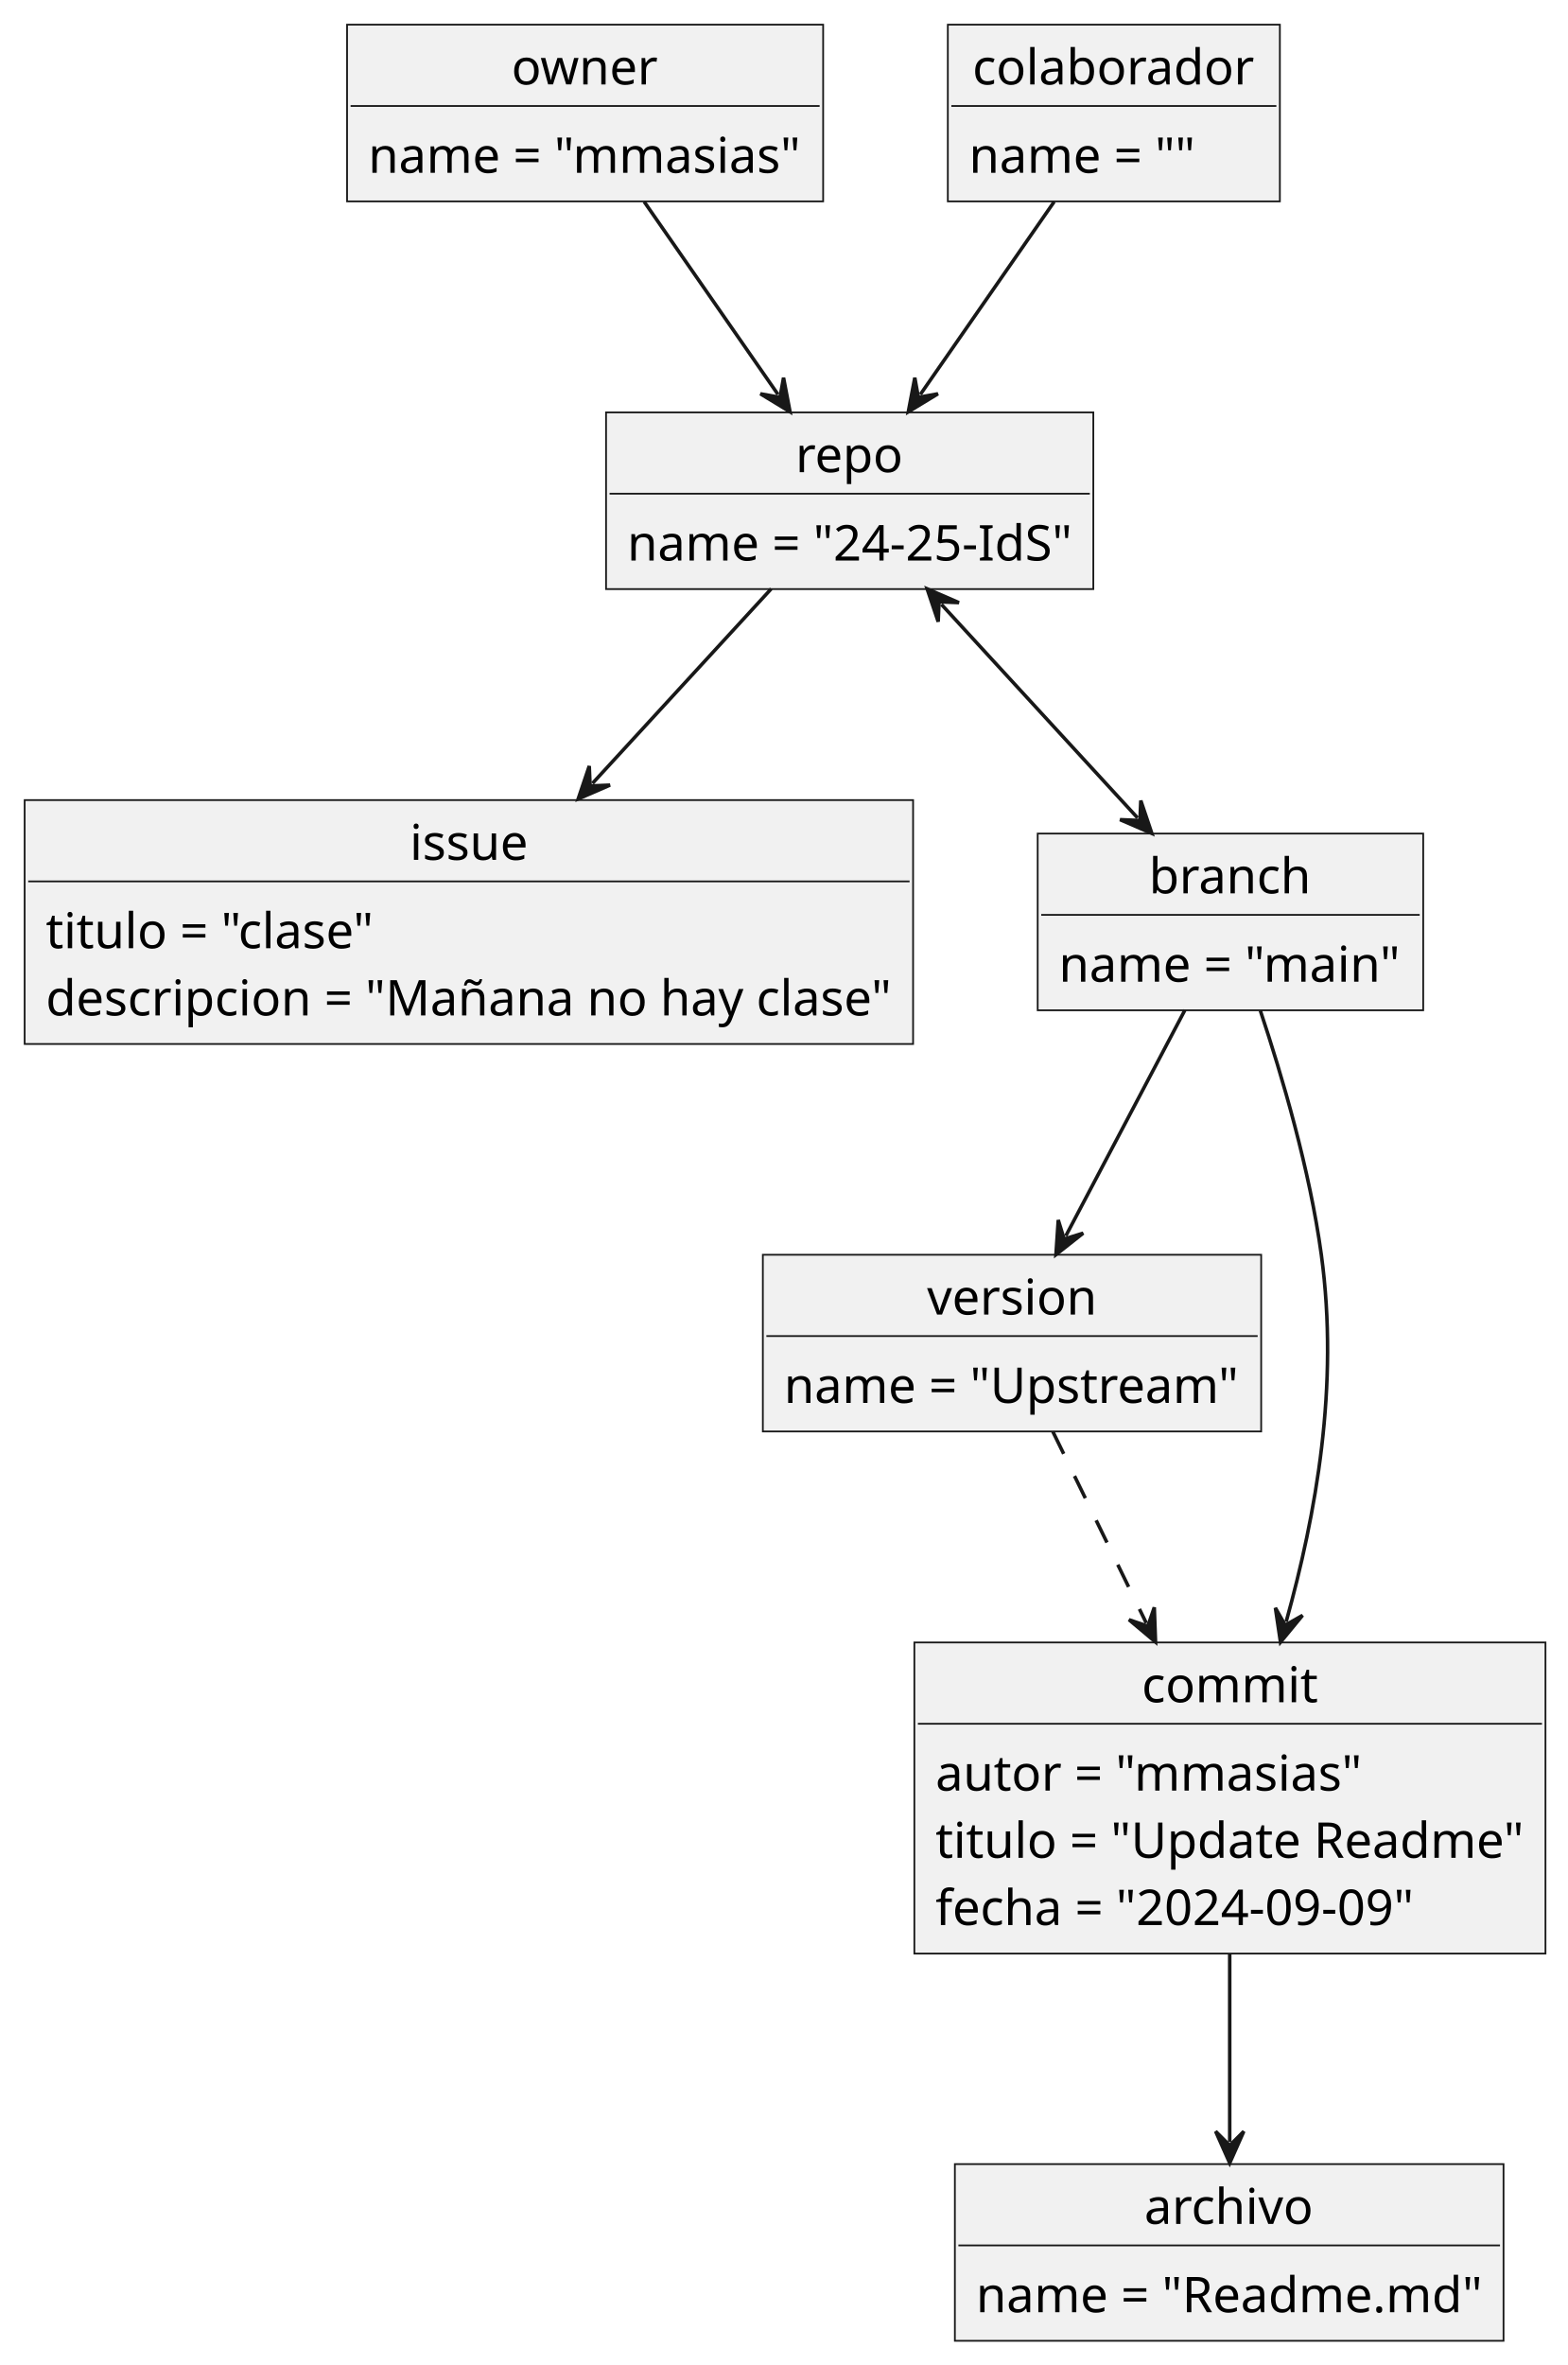
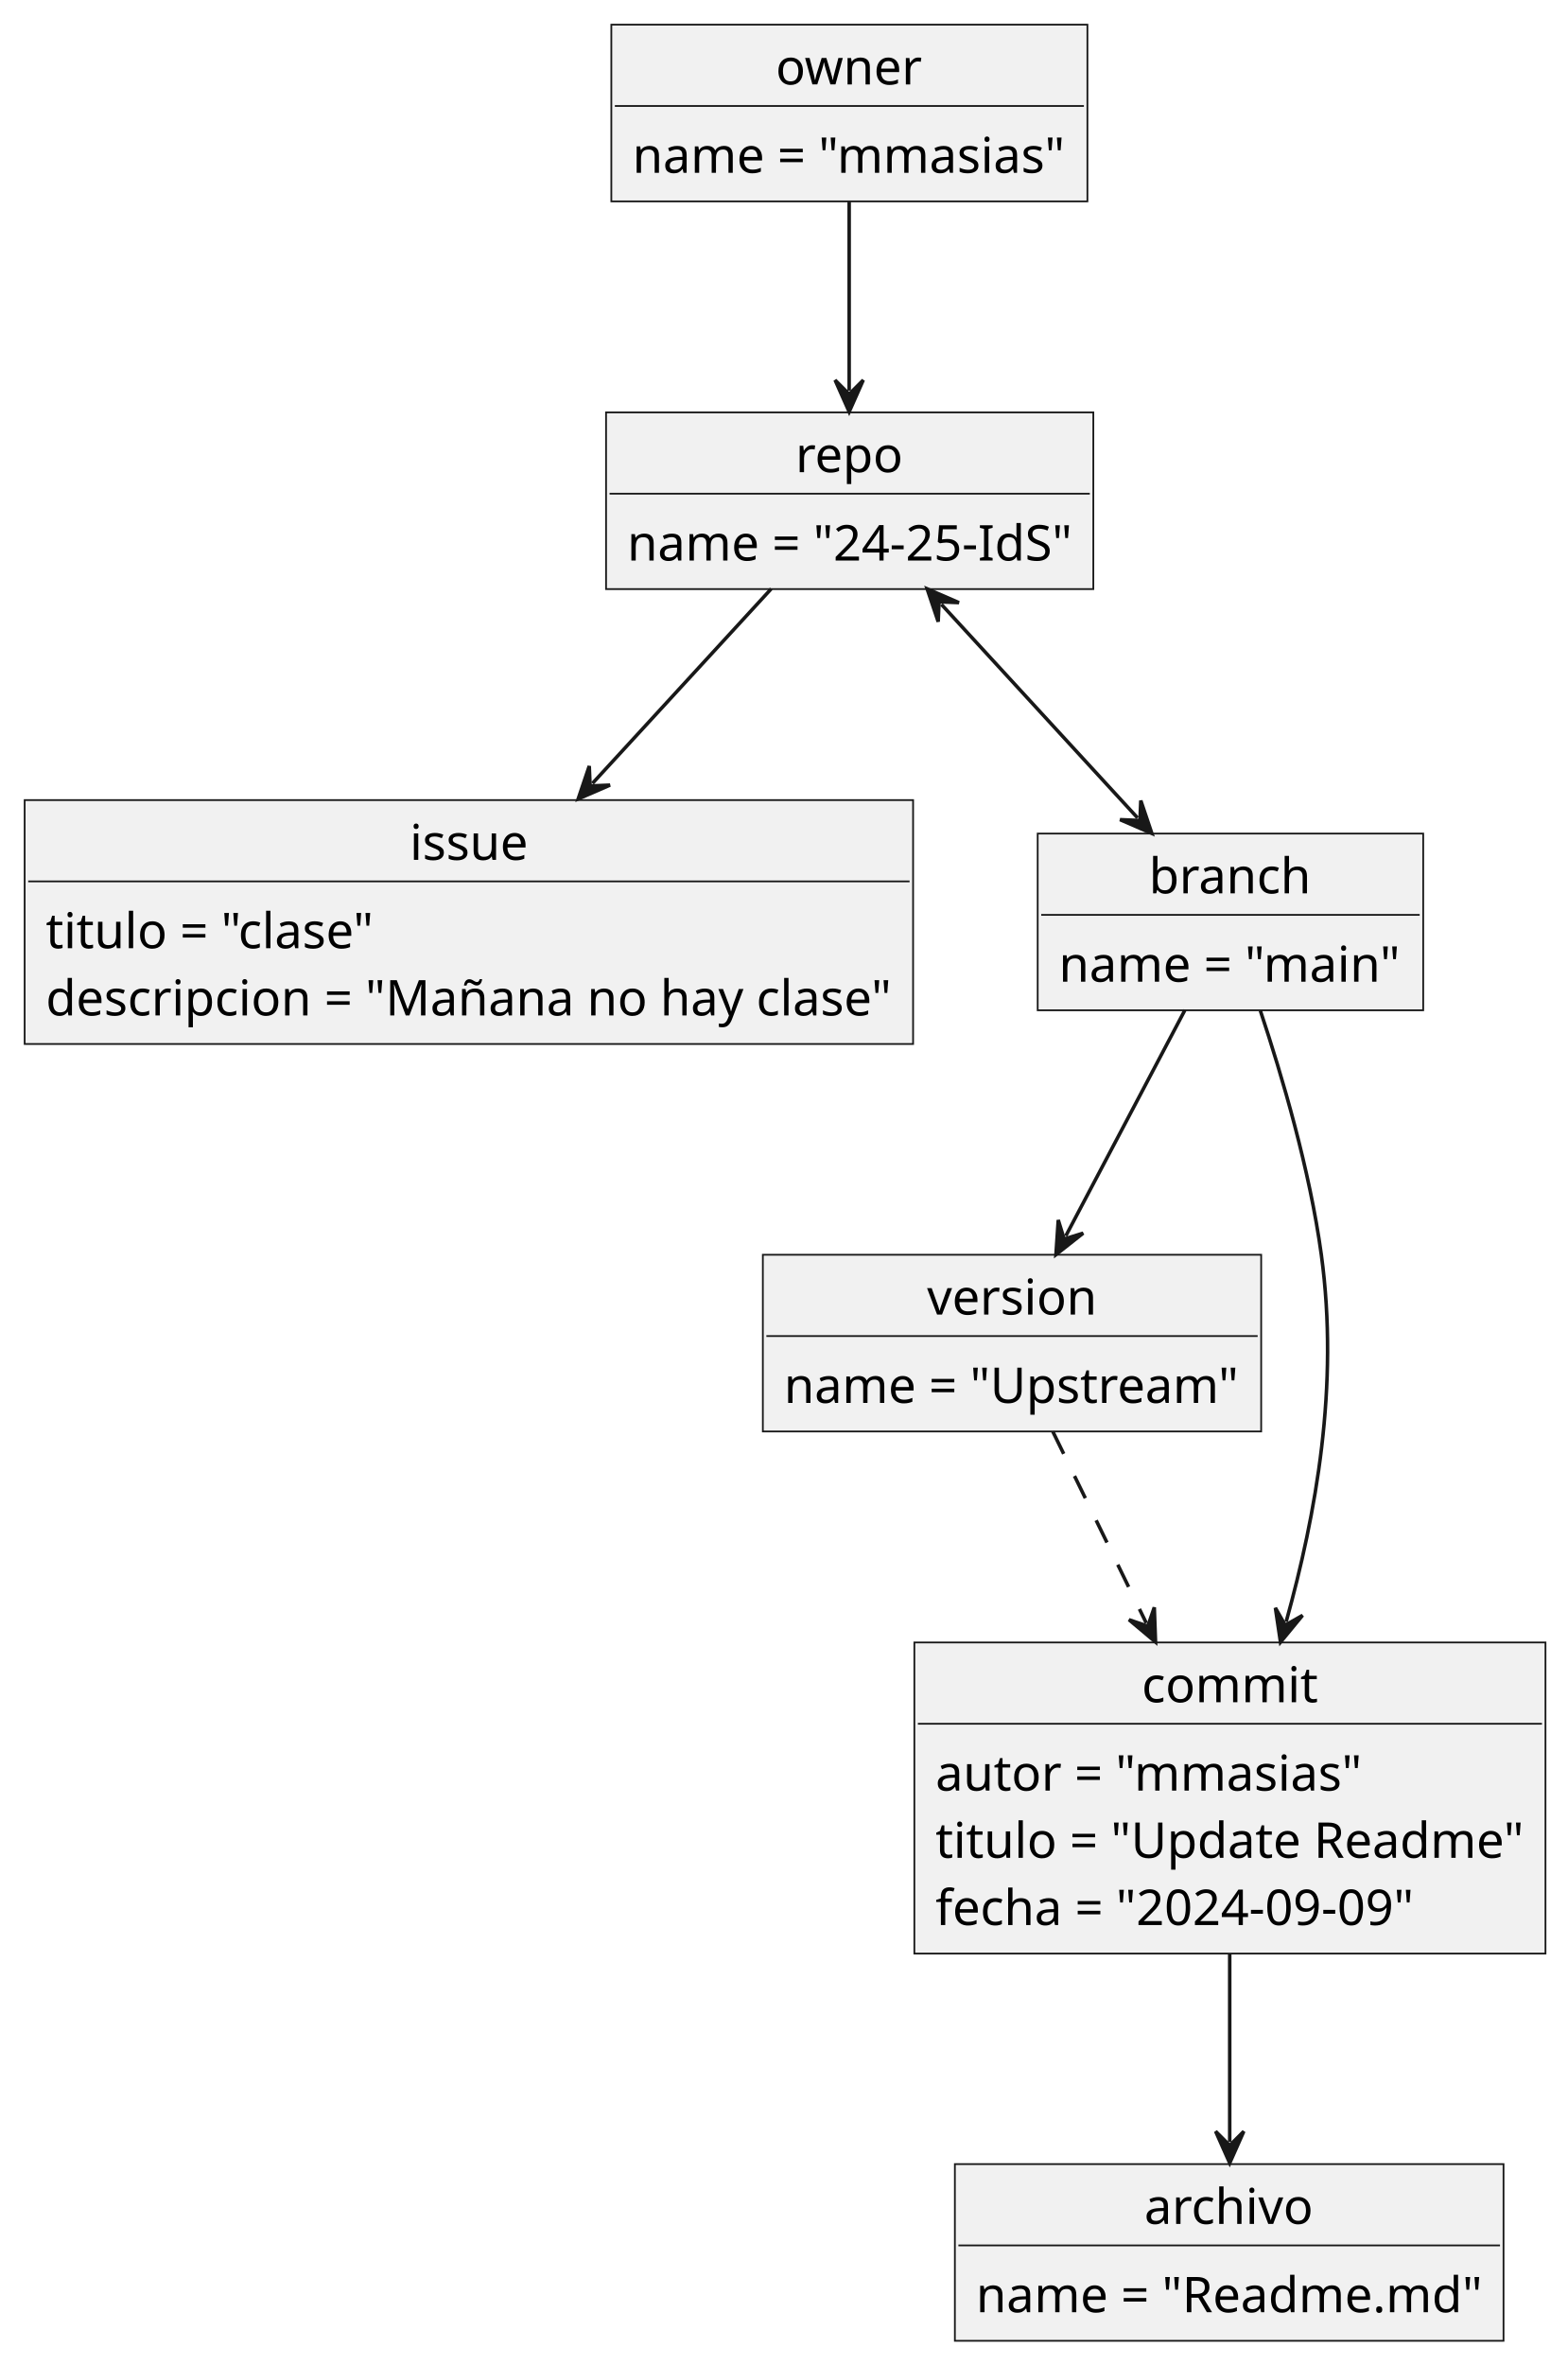
<svg xmlns="http://www.w3.org/2000/svg" contentStyleType="text/css" height="671px" preserveAspectRatio="none" style="width:445px;height:671px;background:#FFFFFF;" version="1.1" viewBox="0 0 445 671" width="445px" zoomAndPan="magnify">
  <defs />
  <g>
    <g id="elem_owner">
-       <rect fill="#F1F1F1" height="50.136" style="stroke:#181818;stroke-width:0.5;" width="135.115" x="98.5" y="7" />
-       <text fill="#000000" font-family="sans-serif" font-size="14" lengthAdjust="spacing" textLength="41.804" x="145.156" y="23.966">owner</text>
-       <line style="stroke:#181818;stroke-width:0.5;" x1="99.5" x2="232.615" y1="30.068" y2="30.068" />
-       <text fill="#000000" font-family="sans-serif" font-size="14" lengthAdjust="spacing" textLength="123.115" x="104.5" y="49.034">name = "mmasias"</text>
-     </g>
-     <g id="elem_colaborador">
-       <rect fill="#F1F1F1" height="50.136" style="stroke:#181818;stroke-width:0.5;" width="94.234" x="269" y="7" />
-       <text fill="#000000" font-family="sans-serif" font-size="14" lengthAdjust="spacing" textLength="80.234" x="276" y="23.966">colaborador</text>
-       <line style="stroke:#181818;stroke-width:0.5;" x1="270" x2="362.234" y1="30.068" y2="30.068" />
-       <text fill="#000000" font-family="sans-serif" font-size="14" lengthAdjust="spacing" textLength="64.204" x="275" y="49.034">name = ""</text>
+       <rect fill="#F1F1F1" height="50.136" style="stroke:#181818;stroke-width:0.5;" width="135.115" x="173.5" y="7" />
+       <text fill="#000000" font-family="sans-serif" font-size="14" lengthAdjust="spacing" textLength="41.804" x="220.156" y="23.966">owner</text>
+       <line style="stroke:#181818;stroke-width:0.5;" x1="174.5" x2="307.615" y1="30.068" y2="30.068" />
+       <text fill="#000000" font-family="sans-serif" font-size="14" lengthAdjust="spacing" textLength="123.115" x="179.5" y="49.034">name = "mmasias"</text>
    </g>
    <g id="elem_repo">
      <rect fill="#F1F1F1" height="50.136" style="stroke:#181818;stroke-width:0.5;" width="138.293" x="172" y="117" />
      <text fill="#000000" font-family="sans-serif" font-size="14" lengthAdjust="spacing" textLength="30.758" x="225.768" y="133.966">repo</text>
      <line style="stroke:#181818;stroke-width:0.5;" x1="173" x2="309.293" y1="140.068" y2="140.068" />
      <text fill="#000000" font-family="sans-serif" font-size="14" lengthAdjust="spacing" textLength="126.293" x="178" y="159.034">name = "24-25-IdS"</text>
    </g>
    <g id="elem_issue">
      <rect fill="#F1F1F1" height="69.204" style="stroke:#181818;stroke-width:0.5;" width="252.141" x="7" y="227" />
      <text fill="#000000" font-family="sans-serif" font-size="14" lengthAdjust="spacing" textLength="33.572" x="116.285" y="243.966">issue</text>
      <line style="stroke:#181818;stroke-width:0.5;" x1="8" x2="258.141" y1="250.068" y2="250.068" />
      <text fill="#000000" font-family="sans-serif" font-size="14" lengthAdjust="spacing" textLength="93.954" x="13" y="269.034">titulo = "clase"</text>
      <text fill="#000000" font-family="sans-serif" font-size="14" lengthAdjust="spacing" textLength="240.141" x="13" y="288.102">descripcion = "Mañana no hay clase"</text>
    </g>
    <g id="elem_branch">
      <rect fill="#F1F1F1" height="50.136" style="stroke:#181818;stroke-width:0.5;" width="109.412" x="294.5" y="236.5" />
      <text fill="#000000" font-family="sans-serif" font-size="14" lengthAdjust="spacing" textLength="46.27" x="326.071" y="253.466">branch</text>
      <line style="stroke:#181818;stroke-width:0.5;" x1="295.5" x2="402.912" y1="259.568" y2="259.568" />
      <text fill="#000000" font-family="sans-serif" font-size="14" lengthAdjust="spacing" textLength="97.412" x="300.5" y="278.534">name = "main"</text>
    </g>
    <g id="elem_version">
      <rect fill="#F1F1F1" height="50.136" style="stroke:#181818;stroke-width:0.5;" width="141.429" x="216.5" y="356" />
      <text fill="#000000" font-family="sans-serif" font-size="14" lengthAdjust="spacing" textLength="48.23" x="263.1" y="372.966">version</text>
      <line style="stroke:#181818;stroke-width:0.5;" x1="217.5" x2="356.93" y1="379.068" y2="379.068" />
      <text fill="#000000" font-family="sans-serif" font-size="14" lengthAdjust="spacing" textLength="129.429" x="222.5" y="398.034">name = "Upstream"</text>
    </g>
    <g id="elem_commit">
      <rect fill="#F1F1F1" height="88.272" style="stroke:#181818;stroke-width:0.5;" width="179.117" x="259.5" y="466" />
      <text fill="#000000" font-family="sans-serif" font-size="14" lengthAdjust="spacing" textLength="50.036" x="324.041" y="482.966">commit</text>
      <line style="stroke:#181818;stroke-width:0.5;" x1="260.5" x2="437.617" y1="489.068" y2="489.068" />
      <text fill="#000000" font-family="sans-serif" font-size="14" lengthAdjust="spacing" textLength="121.436" x="265.5" y="508.034">autor = "mmasias"</text>
      <text fill="#000000" font-family="sans-serif" font-size="14" lengthAdjust="spacing" textLength="167.117" x="265.5" y="527.102">titulo = "Update Readme"</text>
      <text fill="#000000" font-family="sans-serif" font-size="14" lengthAdjust="spacing" textLength="135.729" x="265.5" y="546.17">fecha = "2024-09-09"</text>
    </g>
    <g id="elem_archivo">
      <rect fill="#F1F1F1" height="50.136" style="stroke:#181818;stroke-width:0.5;" width="155.709" x="271" y="614" />
      <text fill="#000000" font-family="sans-serif" font-size="14" lengthAdjust="spacing" textLength="48.202" x="324.754" y="630.966">archivo</text>
      <line style="stroke:#181818;stroke-width:0.5;" x1="272" x2="425.709" y1="637.068" y2="637.068" />
      <text fill="#000000" font-family="sans-serif" font-size="14" lengthAdjust="spacing" textLength="143.709" x="277" y="656.034">name = "Readme.md"</text>
    </g>
    <g id="link_owner_repo">
-       <path codeLine="23" d="M182.83,57.24 C195.18,75.02 208.468,94.151 220.798,111.911 " fill="none" id="owner-to-repo" style="stroke:#181818;stroke-width:1.0;" />
-       <polygon fill="#181818" points="224.22,116.84,222.373,107.166,221.369,112.733,215.802,111.728,224.22,116.84" style="stroke:#181818;stroke-width:1.0;" />
-     </g>
-     <g id="link_colaborador_repo">
-       <path codeLine="24" d="M299.17,57.24 C286.82,75.02 273.532,94.151 261.202,111.911 " fill="none" id="colaborador-to-repo" style="stroke:#181818;stroke-width:1.0;" />
-       <polygon fill="#181818" points="257.78,116.84,266.198,111.728,260.632,112.733,259.627,107.166,257.78,116.84" style="stroke:#181818;stroke-width:1.0;" />
+       <path codeLine="21" d="M241,57.24 C241,75.02 241,93.08 241,110.84 " fill="none" id="owner-to-repo" style="stroke:#181818;stroke-width:1.0;" />
+       <polygon fill="#181818" points="241,116.84,245,107.84,241,111.84,237,107.84,241,116.84" style="stroke:#181818;stroke-width:1.0;" />
    </g>
    <g id="link_repo_branch">
-       <path codeLine="25" d="M267.179,171.479 C285.809,191.759 304.22,211.782 322.85,232.052 " fill="none" id="repo-branch" style="stroke:#181818;stroke-width:1.0;" />
+       <path codeLine="22" d="M267.179,171.479 C285.809,191.759 304.22,211.782 322.85,232.052 " fill="none" id="repo-branch" style="stroke:#181818;stroke-width:1.0;" />
      <polygon fill="#181818" points="263.12,167.06,266.263,176.394,266.503,170.742,272.154,170.982,263.12,167.06" style="stroke:#181818;stroke-width:1.0;" />
      <polygon fill="#181818" points="326.91,236.47,323.765,227.137,323.526,232.789,317.875,232.55,326.91,236.47" style="stroke:#181818;stroke-width:1.0;" />
    </g>
    <g id="link_repo_issue">
-       <path codeLine="26" d="M218.88,167.06 C203.09,184.25 185.67,203.193 168.15,222.253 " fill="none" id="repo-to-issue" style="stroke:#181818;stroke-width:1.0;" />
+       <path codeLine="23" d="M218.88,167.06 C203.09,184.25 185.67,203.193 168.15,222.253 " fill="none" id="repo-to-issue" style="stroke:#181818;stroke-width:1.0;" />
      <polygon fill="#181818" points="164.09,226.67,173.125,222.751,167.474,222.989,167.236,217.337,164.09,226.67" style="stroke:#181818;stroke-width:1.0;" />
    </g>
    <g id="link_branch_version">
-       <path codeLine="27" d="M336.3,286.56 C325.6,306.84 313.169,330.393 302.479,350.663 " fill="none" id="branch-to-version" style="stroke:#181818;stroke-width:1.0;" />
+       <path codeLine="24" d="M336.3,286.56 C325.6,306.84 313.169,330.393 302.479,350.663 " fill="none" id="branch-to-version" style="stroke:#181818;stroke-width:1.0;" />
      <polygon fill="#181818" points="299.68,355.97,307.416,349.875,302.012,351.547,300.34,346.143,299.68,355.97" style="stroke:#181818;stroke-width:1.0;" />
    </g>
    <g id="link_branch_commit">
-       <path codeLine="28" d="M357.69,286.73 C363.9,305.38 371.72,331.96 375,356 C380.08,393.24 373.505,429.548 365.015,460.139 " fill="none" id="branch-to-commit" style="stroke:#181818;stroke-width:1.0;" />
+       <path codeLine="25" d="M357.69,286.73 C363.9,305.38 371.72,331.96 375,356 C380.08,393.24 373.505,429.548 365.015,460.139 " fill="none" id="branch-to-commit" style="stroke:#181818;stroke-width:1.0;" />
      <polygon fill="#181818" points="363.41,465.92,369.671,458.317,364.747,461.102,361.963,456.178,363.41,465.92" style="stroke:#181818;stroke-width:1.0;" />
    </g>
    <g id="link_commit_archivo">
-       <path codeLine="29" d="M349,554.35 C349,574.18 349,590.94 349,607.71 " fill="none" id="commit-to-archivo" style="stroke:#181818;stroke-width:1.0;" />
+       <path codeLine="26" d="M349,554.35 C349,574.18 349,590.94 349,607.71 " fill="none" id="commit-to-archivo" style="stroke:#181818;stroke-width:1.0;" />
      <polygon fill="#181818" points="349,613.71,353,604.71,349,608.71,345,604.71,349,613.71" style="stroke:#181818;stroke-width:1.0;" />
    </g>
    <g id="link_version_commit">
-       <path codeLine="31" d="M298.81,406.19 C307.03,423.03 315.588,440.558 325.318,460.488 " fill="none" id="version-to-commit" style="stroke:#181818;stroke-width:1.0;stroke-dasharray:7.0,7.0;" />
+       <path codeLine="28" d="M298.81,406.19 C307.03,423.03 315.588,440.558 325.318,460.488 " fill="none" id="version-to-commit" style="stroke:#181818;stroke-width:1.0;stroke-dasharray:7.0,7.0;" />
      <polygon fill="#181818" points="327.95,465.88,327.596,456.038,325.756,461.387,320.407,459.547,327.95,465.88" style="stroke:#181818;stroke-width:1.0;" />
    </g>
  </g>
</svg>
